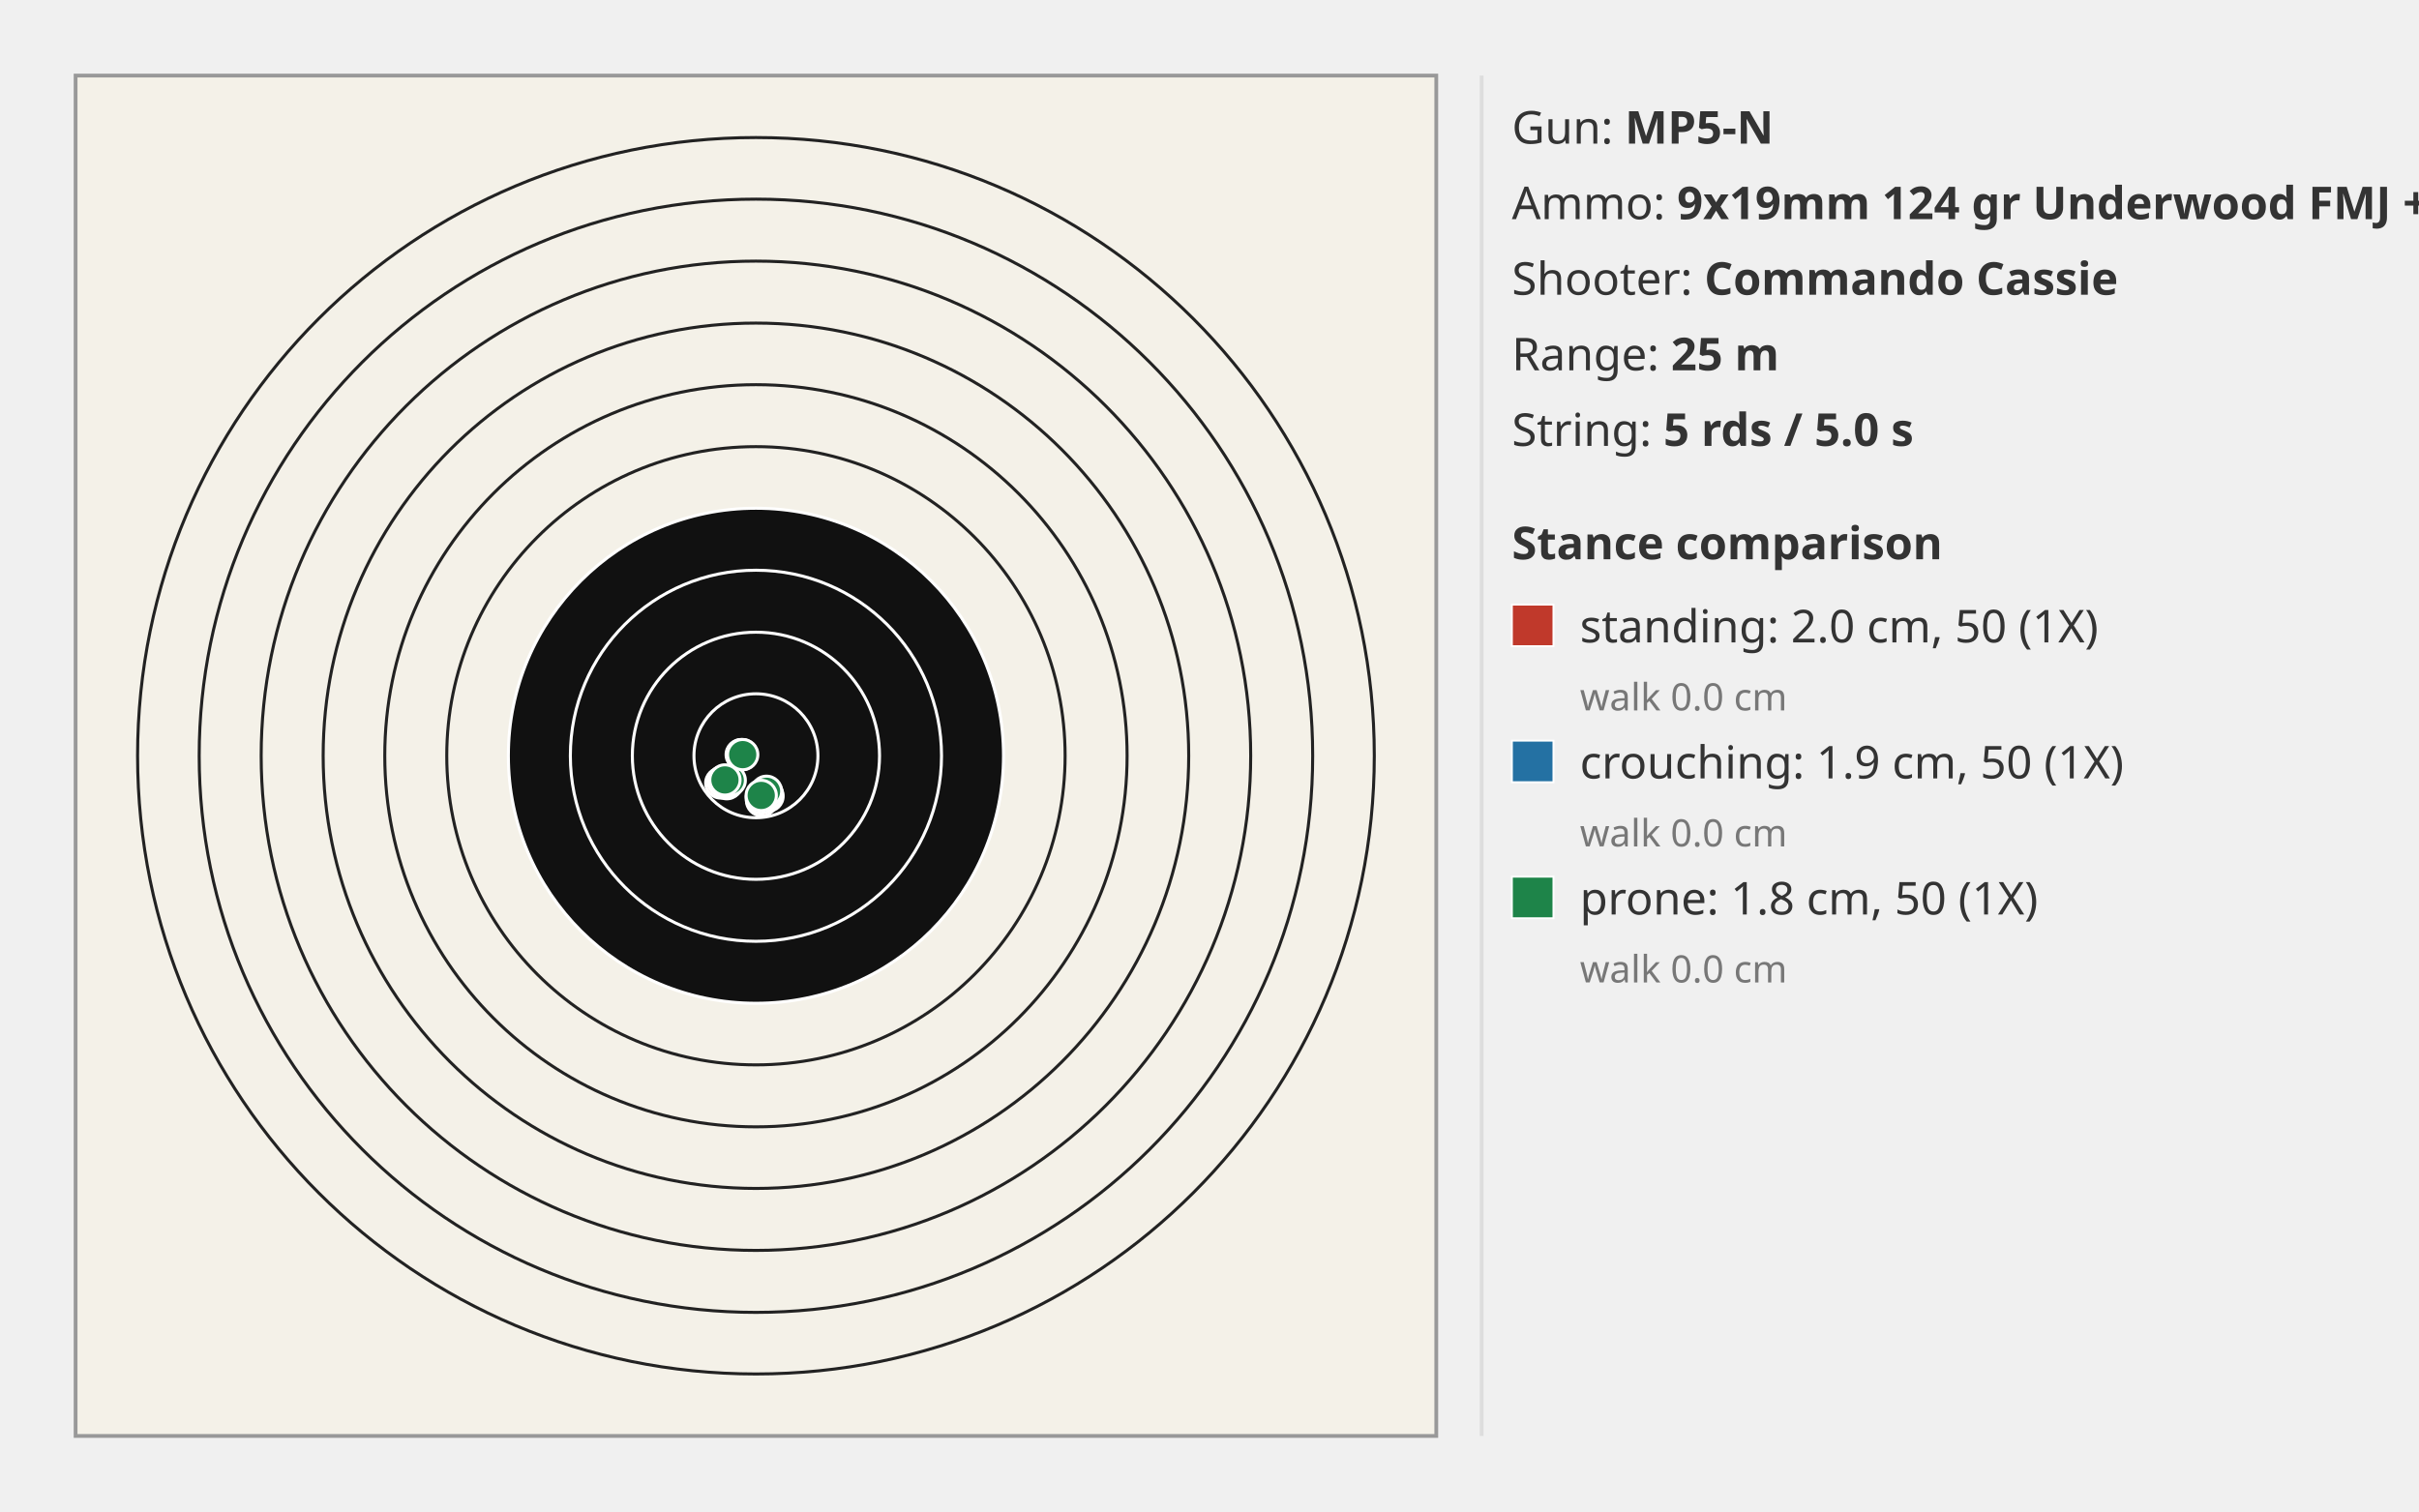
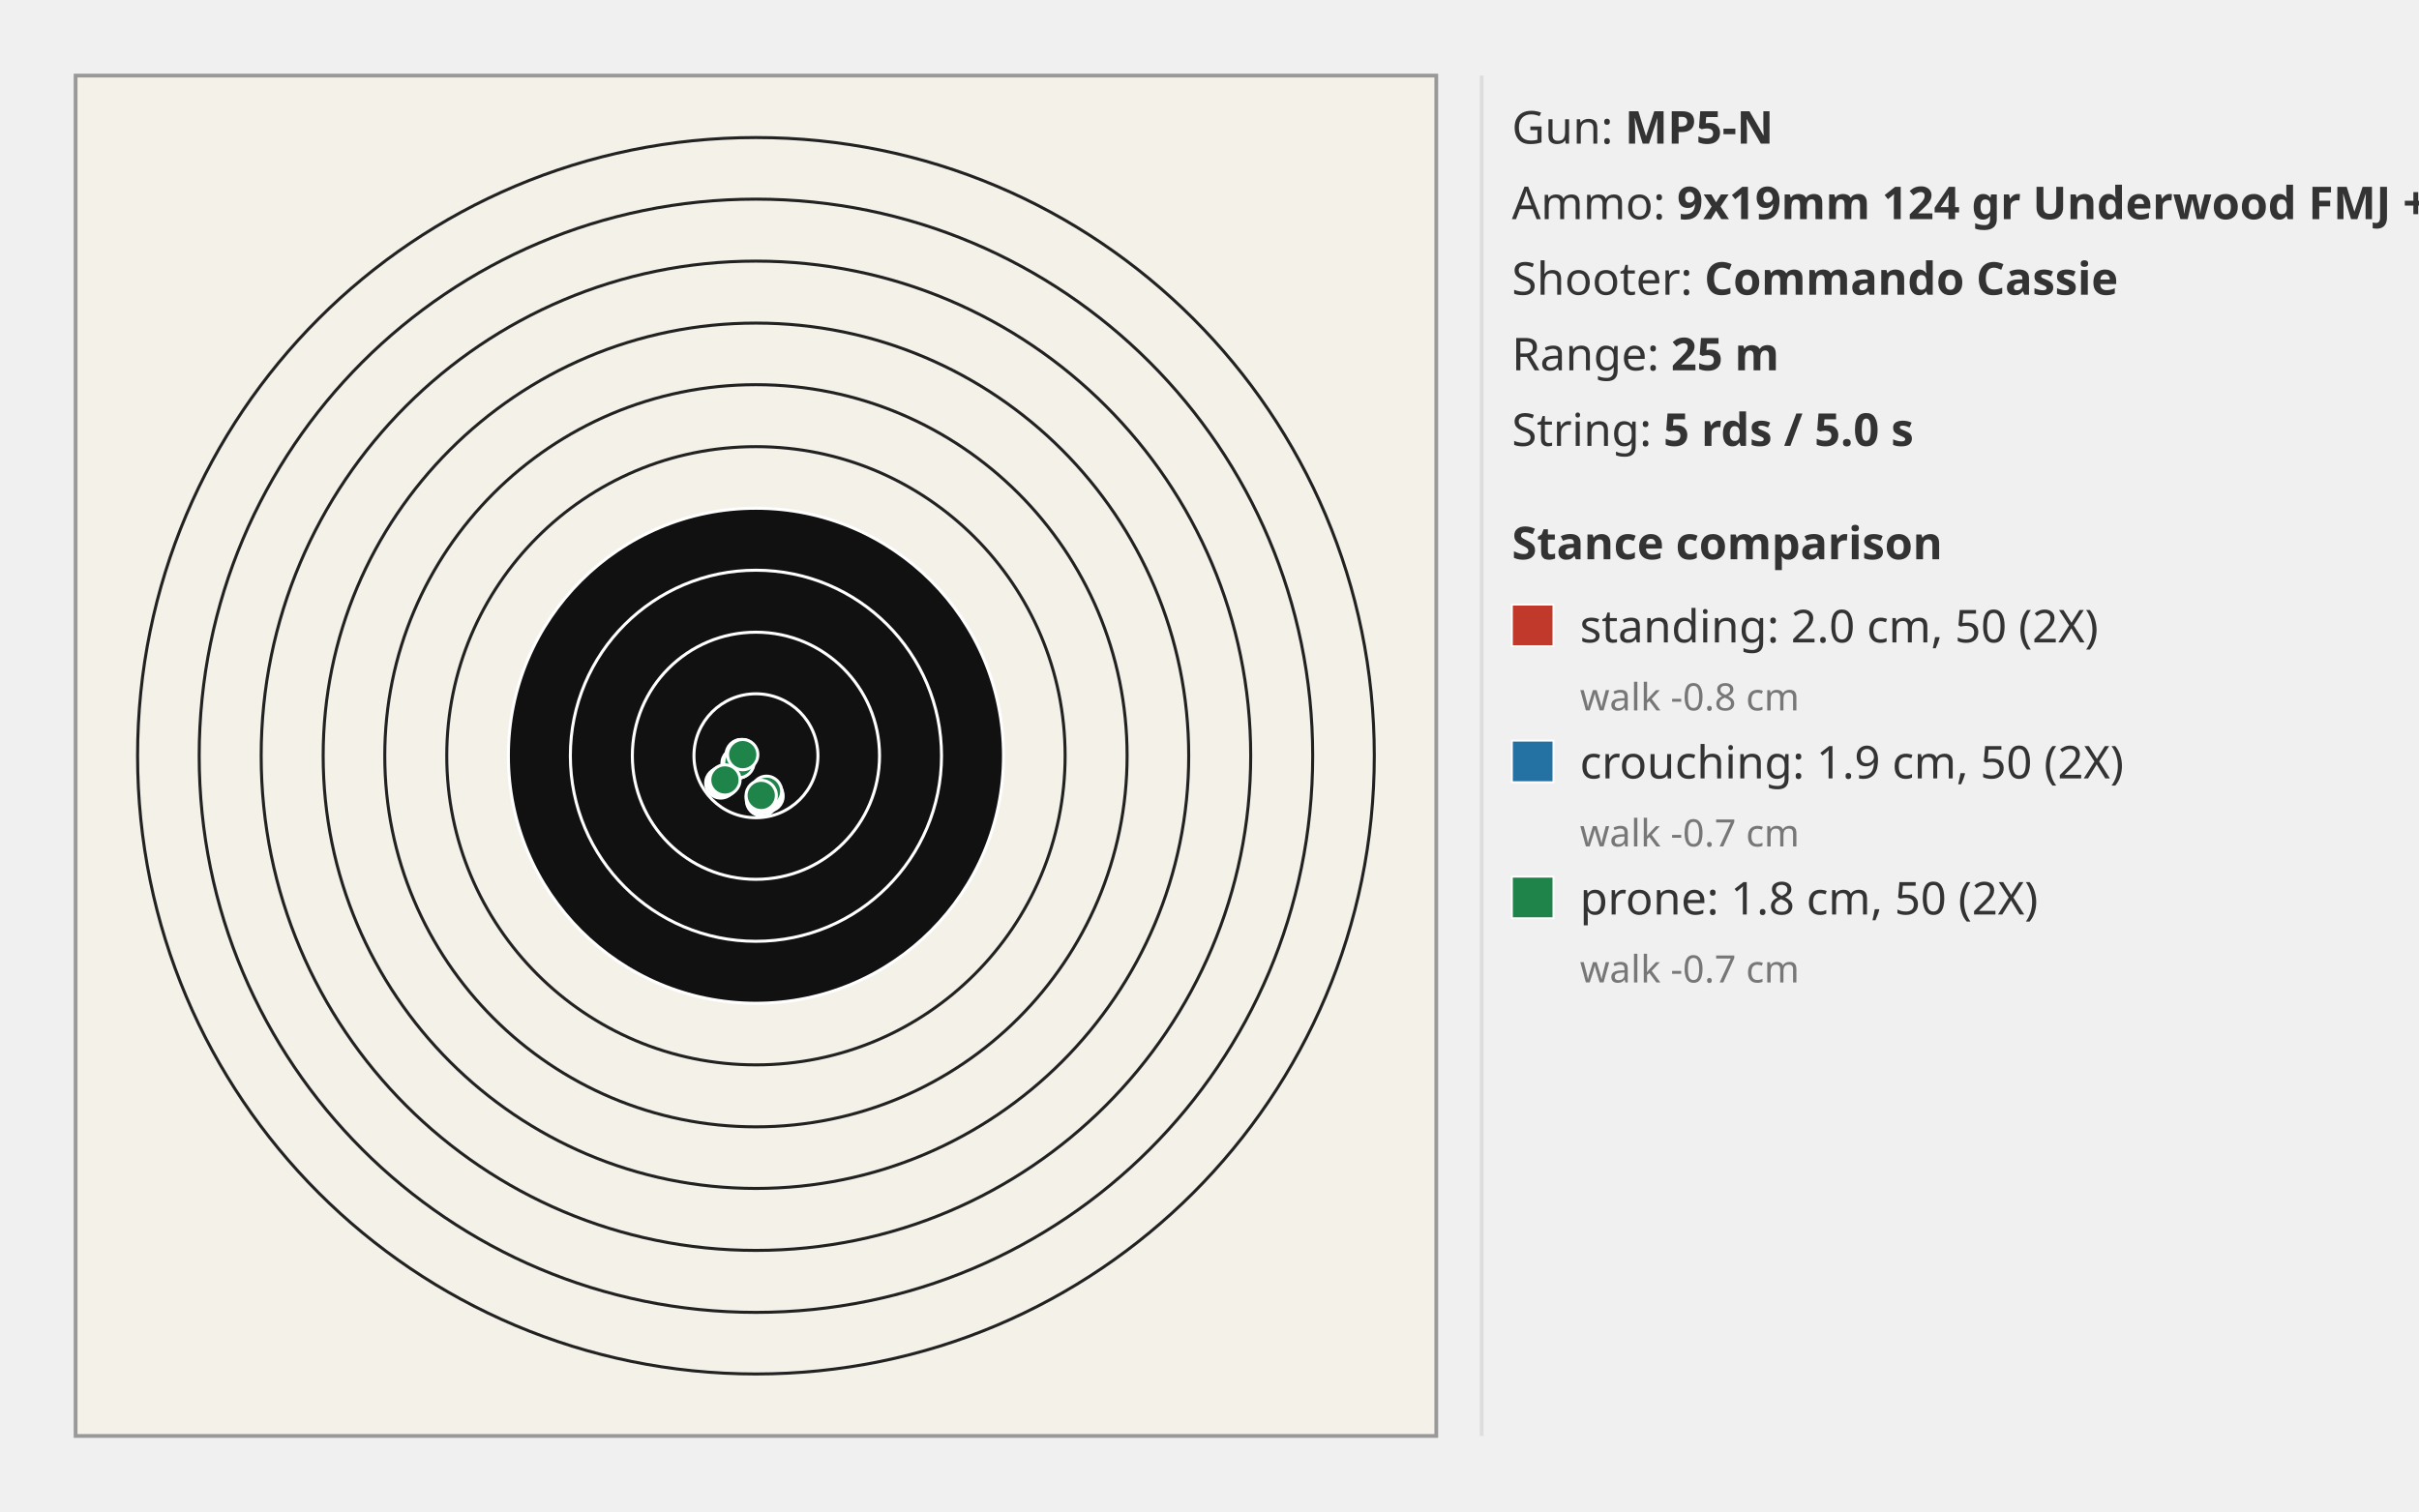
<svg xmlns="http://www.w3.org/2000/svg" width="640" height="400" viewBox="0 0 640 400">
  <rect x="20" y="20" width="360" height="360" fill="#f4f1e8" stroke="#999999" />
  <circle cx="200.0" cy="200.0" r="163.6" fill="none" stroke="#222222" stroke-width="0.8" />
  <circle cx="200.0" cy="200.0" r="147.3" fill="none" stroke="#222222" stroke-width="0.8" />
  <circle cx="200.0" cy="200.0" r="130.9" fill="none" stroke="#222222" stroke-width="0.8" />
  <circle cx="200.0" cy="200.0" r="114.5" fill="none" stroke="#222222" stroke-width="0.8" />
  <circle cx="200.0" cy="200.0" r="98.2" fill="none" stroke="#222222" stroke-width="0.8" />
  <circle cx="200.0" cy="200.0" r="81.8" fill="none" stroke="#222222" stroke-width="0.8" />
  <circle cx="200.0" cy="200.0" r="65.5" fill="#111111" stroke="#ffffff" stroke-width="0.8" />
  <circle cx="200.0" cy="200.0" r="49.1" fill="#111111" stroke="#ffffff" stroke-width="0.8" />
  <circle cx="200.0" cy="200.0" r="32.7" fill="#111111" stroke="#ffffff" stroke-width="0.8" />
  <circle cx="200.0" cy="200.0" r="16.4" fill="#111111" stroke="#ffffff" stroke-width="0.8" />
-   <circle class="shot" cx="192.3" cy="207.4" r="4" fill="#c0392b" stroke="#ffffff" stroke-width="0.8" />
+   <circle class="shot" cx="195.0" cy="202.0" r="4" fill="#c0392b" stroke="#ffffff" stroke-width="0.8" />
  <circle class="shot" cx="203.2" cy="210.7" r="4" fill="#c0392b" stroke="#ffffff" stroke-width="0.8" />
  <circle class="shot" cx="201.5" cy="211.9" r="4" fill="#c0392b" stroke="#ffffff" stroke-width="0.8" />
  <circle class="shot" cx="196.1" cy="199.7" r="4" fill="#c0392b" stroke="#ffffff" stroke-width="0.8" />
  <circle class="shot" cx="190.7" cy="207.2" r="4" fill="#c0392b" stroke="#ffffff" stroke-width="0.8" />
-   <circle class="shot" cx="192.7" cy="207.0" r="4" fill="#2471a3" stroke="#ffffff" stroke-width="0.8" />
+   <circle class="shot" cx="195.2" cy="201.9" r="4" fill="#2471a3" stroke="#ffffff" stroke-width="0.8" />
  <circle class="shot" cx="203.0" cy="210.1" r="4" fill="#2471a3" stroke="#ffffff" stroke-width="0.8" />
  <circle class="shot" cx="201.4" cy="211.2" r="4" fill="#2471a3" stroke="#ffffff" stroke-width="0.8" />
  <circle class="shot" cx="196.3" cy="199.7" r="4" fill="#2471a3" stroke="#ffffff" stroke-width="0.8" />
  <circle class="shot" cx="191.3" cy="206.8" r="4" fill="#2471a3" stroke="#ffffff" stroke-width="0.8" />
-   <circle class="shot" cx="193.2" cy="206.5" r="4" fill="#1e8449" stroke="#ffffff" stroke-width="0.8" />
+   <circle class="shot" cx="195.5" cy="201.8" r="4" fill="#1e8449" stroke="#ffffff" stroke-width="0.8" />
  <circle class="shot" cx="202.8" cy="209.4" r="4" fill="#1e8449" stroke="#ffffff" stroke-width="0.8" />
  <circle class="shot" cx="201.4" cy="210.5" r="4" fill="#1e8449" stroke="#ffffff" stroke-width="0.8" />
  <circle class="shot" cx="196.5" cy="199.7" r="4" fill="#1e8449" stroke="#ffffff" stroke-width="0.8" />
  <circle class="shot" cx="191.8" cy="206.4" r="4" fill="#1e8449" stroke="#ffffff" stroke-width="0.8" />
  <line x1="392" y1="20" x2="392" y2="380" stroke="#dddddd" />
  <text x="400" y="38" font-family="sans-serif" font-size="12" fill="#333333">Gun: <tspan font-weight="bold">MP5-N</tspan>
  </text>
  <text x="400" y="58" font-family="sans-serif" font-size="12" fill="#333333">Ammo: <tspan font-weight="bold">9x19mm 124 gr Underwood FMJ +P</tspan>
  </text>
  <text x="400" y="78" font-family="sans-serif" font-size="12" fill="#333333">Shooter: <tspan font-weight="bold">Commando Cassie</tspan>
  </text>
  <text x="400" y="98" font-family="sans-serif" font-size="12" fill="#333333">Range: <tspan font-weight="bold">25 m</tspan>
  </text>
  <text x="400" y="118" font-family="sans-serif" font-size="12" fill="#333333">String: <tspan font-weight="bold">5 rds / 5.0 s</tspan>
  </text>
  <text x="400" y="148" font-family="sans-serif" font-size="12" font-weight="bold" fill="#333333">Stance comparison</text>
  <rect x="400" y="160" width="11" height="11" fill="#c0392b" stroke="#ffffff" stroke-width="0.5" />
-   <text x="418" y="170" font-family="sans-serif" font-size="12" fill="#333333">standing: 2.0 cm, 50 (1X)</text>
-   <text x="418" y="188" font-family="sans-serif" font-size="10" fill="#777777">walk 0.0 cm</text>
+   <text x="418" y="170" font-family="sans-serif" font-size="12" fill="#333333">standing: 2.0 cm, 50 (2X)</text>
+   <text x="418" y="188" font-family="sans-serif" font-size="10" fill="#777777">walk -0.8 cm</text>
  <rect x="400" y="196" width="11" height="11" fill="#2471a3" stroke="#ffffff" stroke-width="0.5" />
-   <text x="418" y="206" font-family="sans-serif" font-size="12" fill="#333333">crouching: 1.9 cm, 50 (1X)</text>
-   <text x="418" y="224" font-family="sans-serif" font-size="10" fill="#777777">walk 0.0 cm</text>
+   <text x="418" y="206" font-family="sans-serif" font-size="12" fill="#333333">crouching: 1.9 cm, 50 (2X)</text>
+   <text x="418" y="224" font-family="sans-serif" font-size="10" fill="#777777">walk -0.7 cm</text>
  <rect x="400" y="232" width="11" height="11" fill="#1e8449" stroke="#ffffff" stroke-width="0.5" />
-   <text x="418" y="242" font-family="sans-serif" font-size="12" fill="#333333">prone: 1.8 cm, 50 (1X)</text>
-   <text x="418" y="260" font-family="sans-serif" font-size="10" fill="#777777">walk 0.0 cm</text>
+   <text x="418" y="242" font-family="sans-serif" font-size="12" fill="#333333">prone: 1.8 cm, 50 (2X)</text>
+   <text x="418" y="260" font-family="sans-serif" font-size="10" fill="#777777">walk -0.7 cm</text>
</svg>
